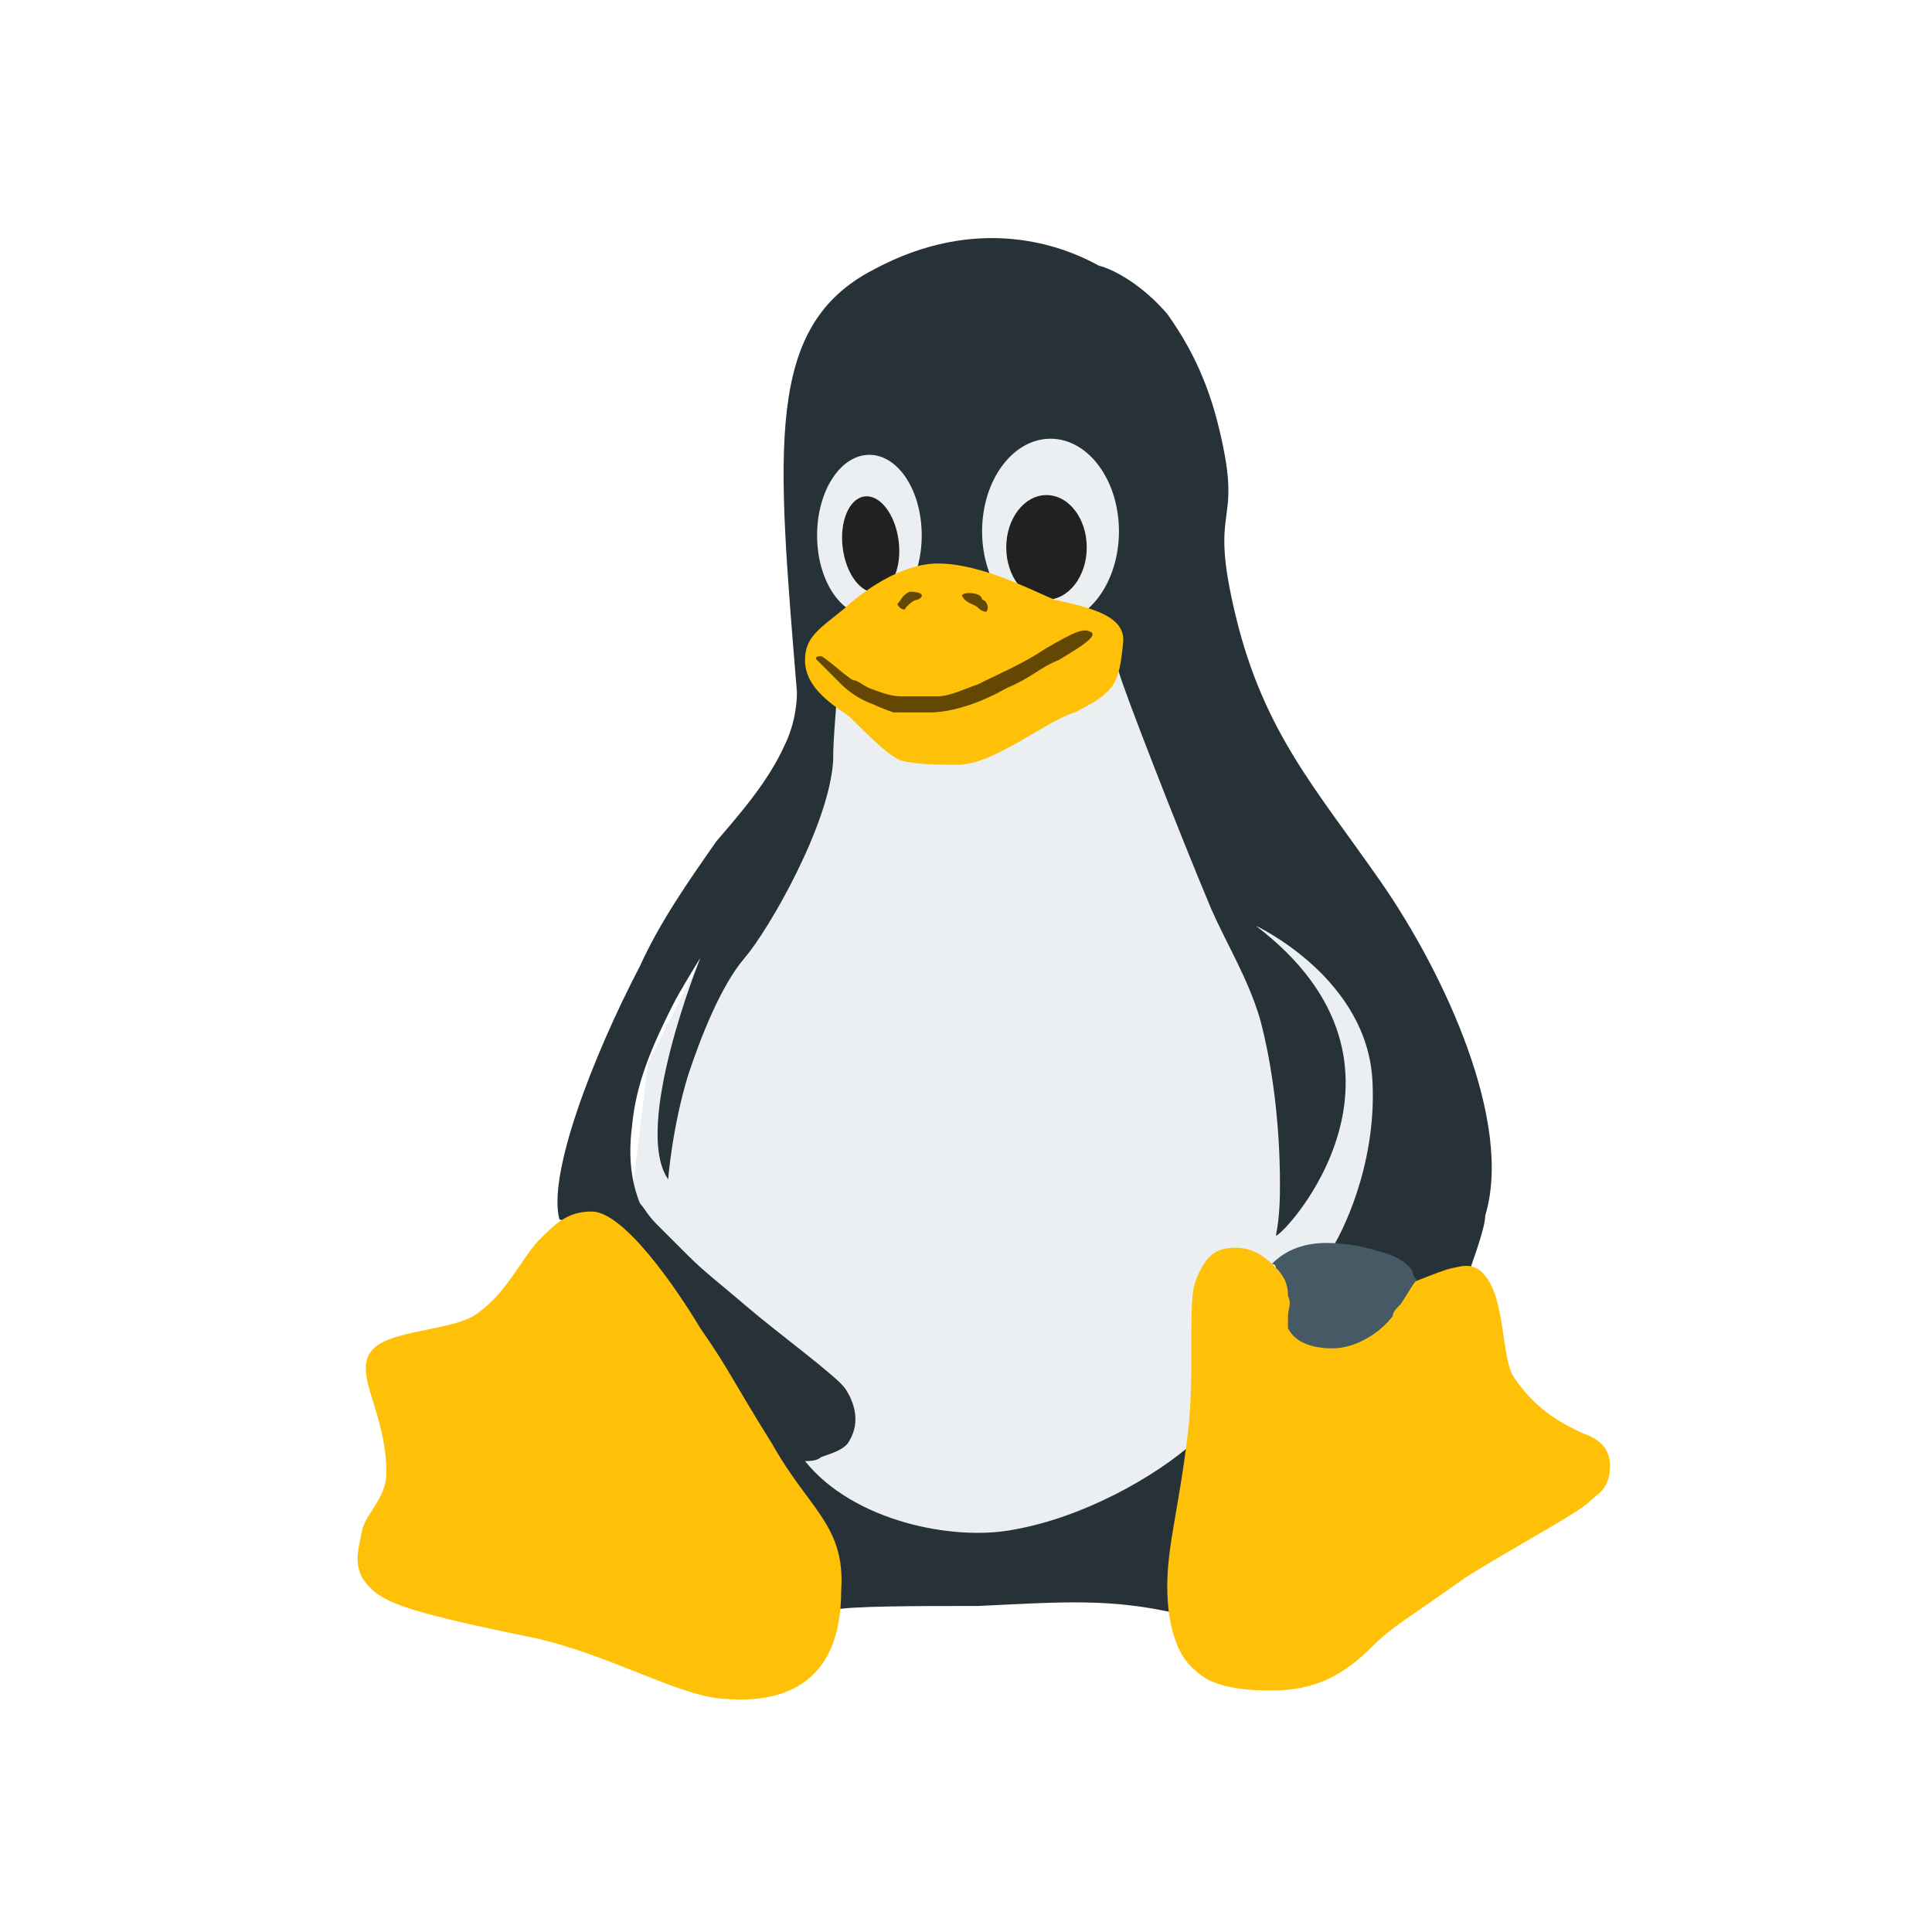
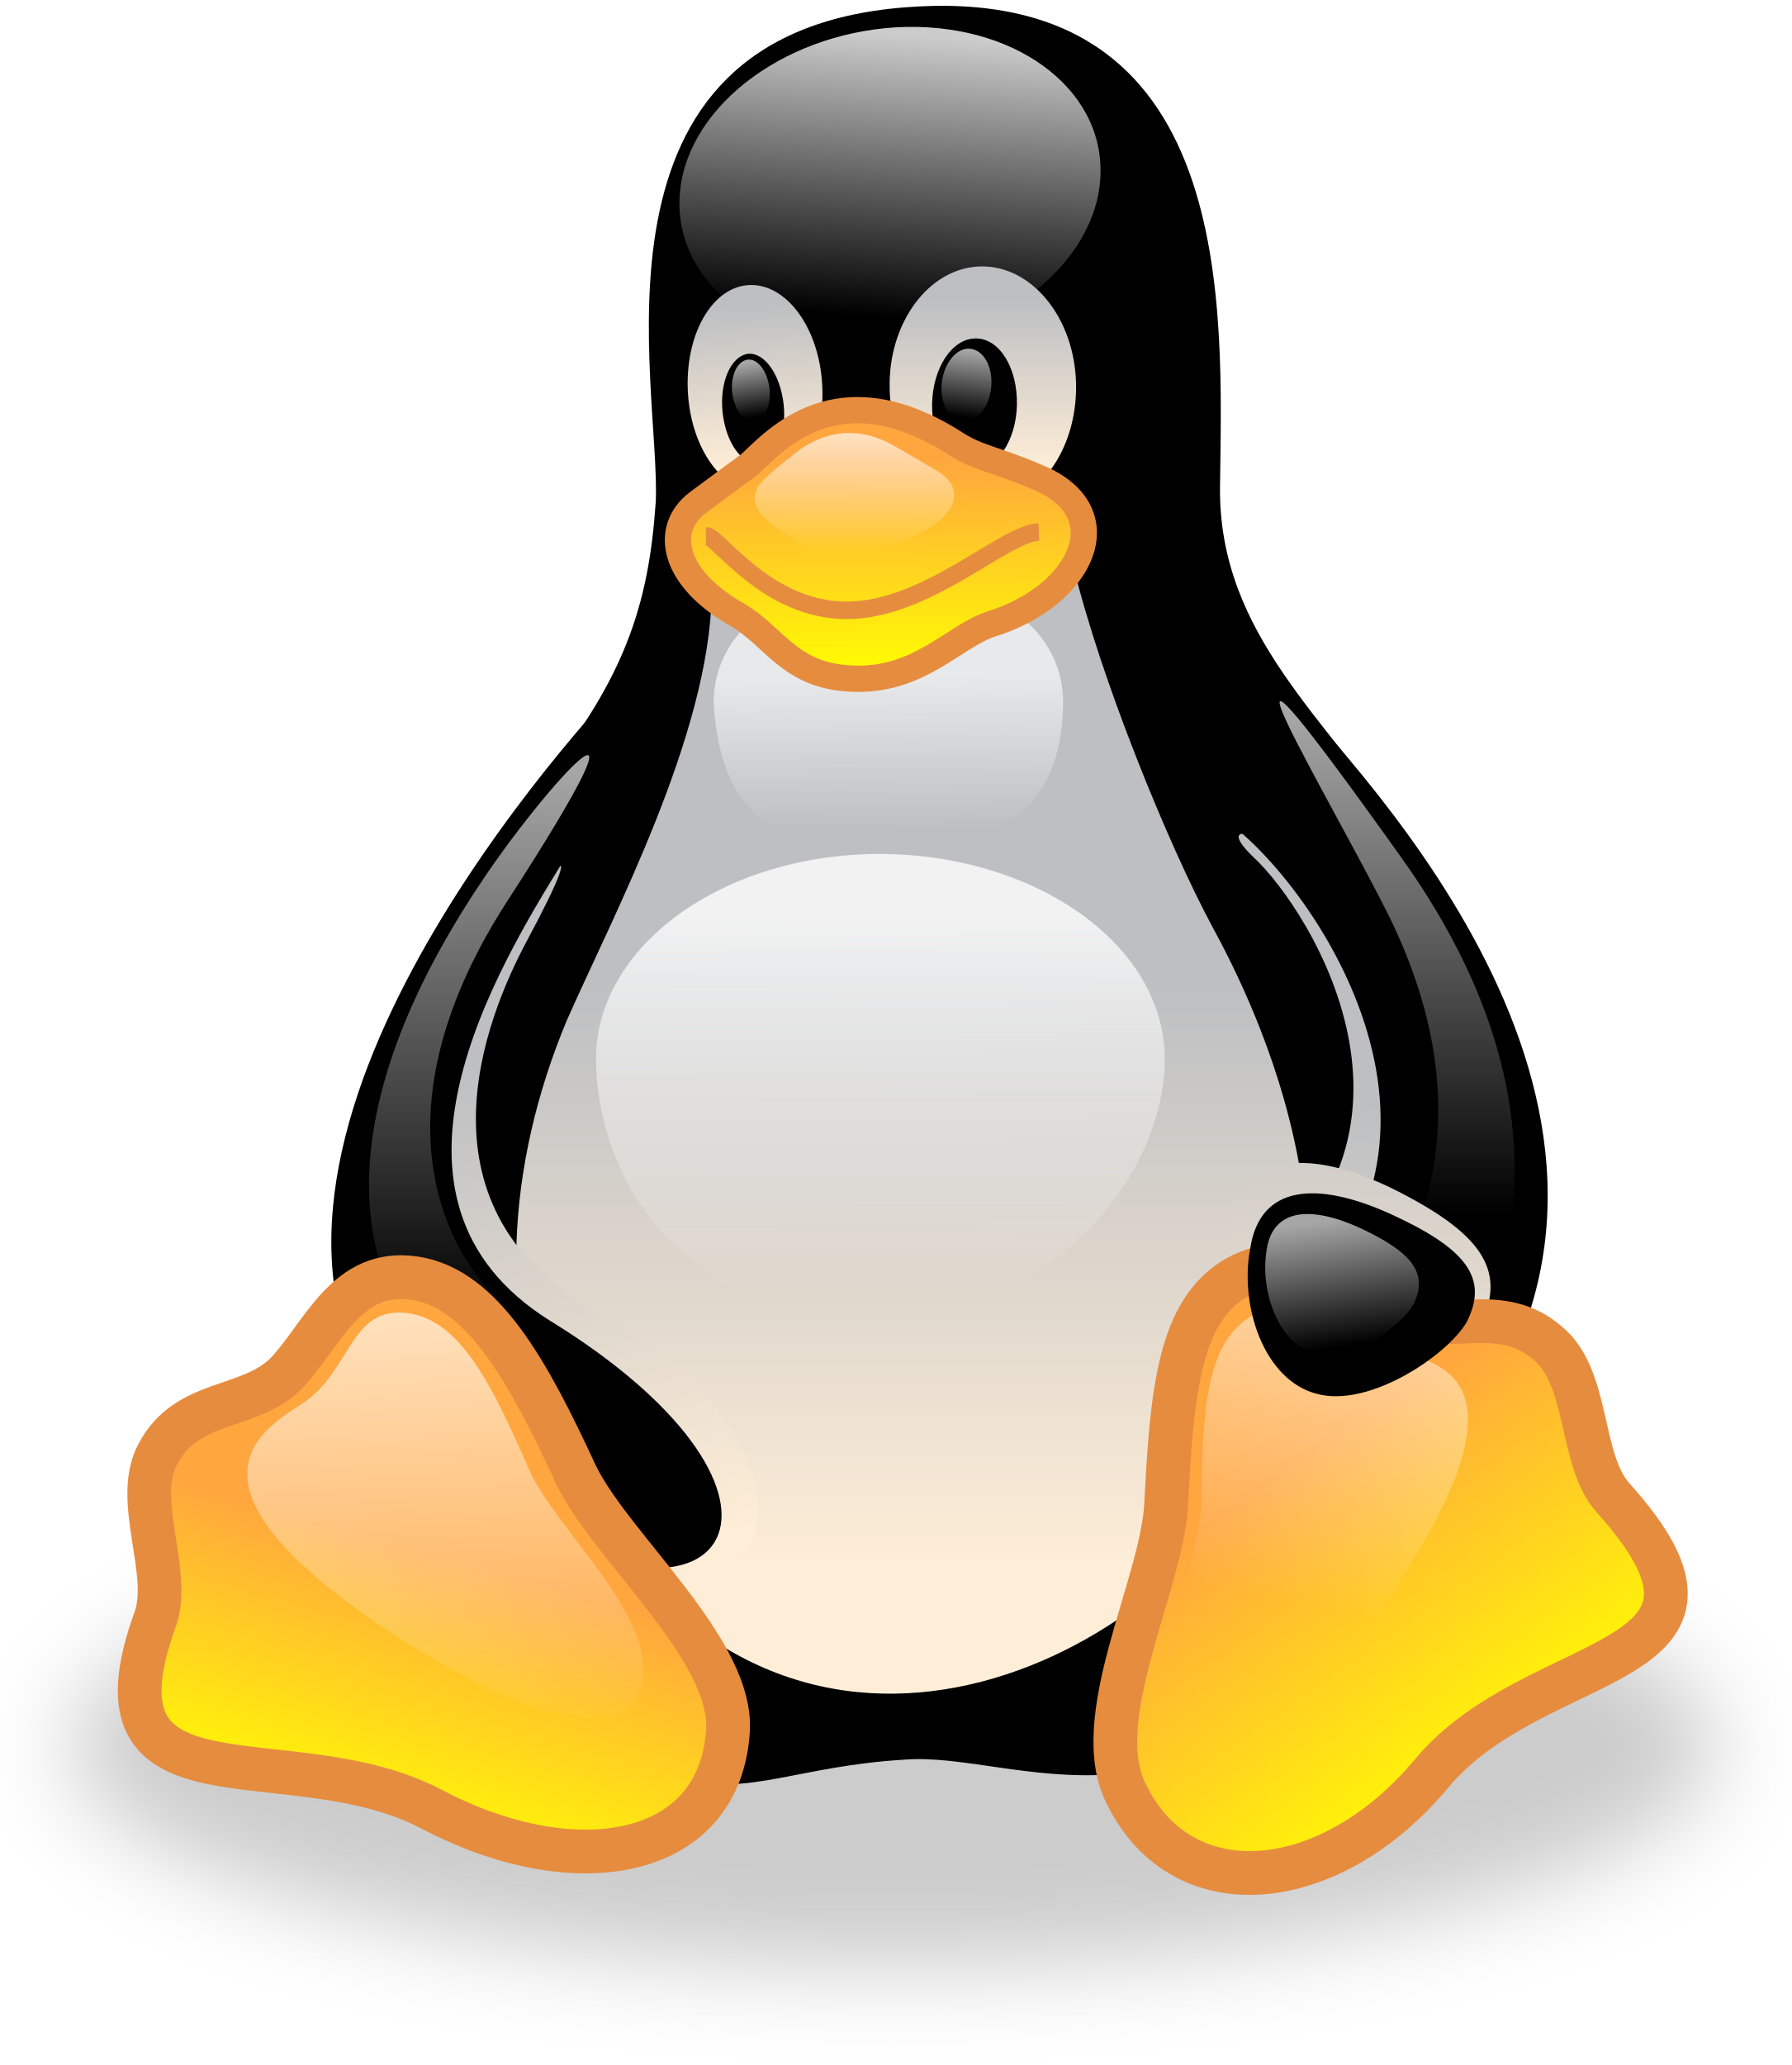
- <svg xmlns="http://www.w3.org/2000/svg" version="1.1" x="0px" y="0px" viewBox="0 2 48 48" enable-background="new 0 2 48 48" xml:space="preserve">
-   <polygon fill="#ECEFF1" points="20.1,18.2 20.2,20.5 18.6,23.5 16.1,28.4 15.6,32.5 17.4,38.3 21.5,40.6 27.7,40.6 33.5,36.2   36.1,29.3 30.1,22 28.4,17.9 " />
-   <path fill="#263238" d="M34.3,23.9c-1.6-2.3-2.9-3.7-3.6-6.6c-0.7-2.9,0.2-2.1-0.4-4.6c-0.3-1.3-0.8-2.2-1.3-2.9  c-0.6-0.7-1.3-1.1-1.7-1.2c-0.9-0.5-3-1.3-5.6,0.1c-2.7,1.4-2.4,4.4-1.9,10.5c0,0.4-0.1,0.9-0.3,1.3c-0.4,0.9-1.1,1.7-1.7,2.4  c-0.7,1-1.4,2-1.9,3.1c-1.2,2.3-2.3,5.2-2,6.3c0.5-0.1,6.8,9.5,6.8,9.7c0.4-0.1,2.1-0.1,3.6-0.1c2.1-0.1,3.3-0.2,5,0.2  c0-0.3-0.1-0.6-0.1-0.9c0-0.6,0.1-1.1,0.2-1.8c0.1-0.5,0.2-1,0.3-1.6c-1,0.9-2.8,1.9-4.5,2.2c-1.5,0.3-4-0.2-5.2-1.7  c0.1,0,0.3,0,0.4-0.1c0.3-0.1,0.6-0.2,0.7-0.4c0.3-0.5,0.1-1-0.1-1.3c-0.2-0.3-1.7-1.4-2.4-2c-0.7-0.6-1.1-0.9-1.5-1.3  c0,0-0.6-0.6-0.8-0.8c-0.2-0.2-0.3-0.4-0.4-0.5c-0.2-0.5-0.3-1.1-0.2-1.9c0.1-1.1,0.5-2,1-3c0.2-0.4,0.7-1.2,0.7-1.2  s-1.7,4.2-0.8,5.5c0,0,0.1-1.3,0.5-2.6c0.3-0.9,0.8-2.2,1.4-2.9s2.1-3.3,2.2-4.9c0-0.7,0.1-1.4,0.1-1.9c-0.4-0.4,6.6-1.4,7-0.3  c0.1,0.4,1.5,4,2.3,5.9c0.4,0.9,0.9,1.7,1.2,2.7c0.3,1.1,0.5,2.6,0.5,4.1c0,0.3,0,0.8-0.1,1.3c0.2,0,4.1-4.2-0.5-7.7  c0,0,2.8,1.3,2.9,3.9c0.1,2.1-0.8,3.8-1,4.1c0.1,0,2.1,0.9,2.2,0.9c0.4,0,1.2-0.3,1.2-0.3c0.1-0.3,0.4-1.1,0.4-1.4  C37.6,29.9,35.9,26.2,34.3,23.9z" />
-   <g>
-     <ellipse fill="#ECEFF1" cx="21.6" cy="15.3" rx="1.3" ry="2" />
-     <ellipse fill="#ECEFF1" cx="26.1" cy="15.2" rx="1.7" ry="2.3" />
+ <svg xmlns="http://www.w3.org/2000/svg" width="27.77" height="32" viewBox="0 0 256 295">
+   <defs>
+     <linearGradient id="logosLinuxTux0" x1="48.548%" x2="51.047%" y1="115.276%" y2="41.364%">
+       <stop offset="0%" stop-color="#FFEED7" />
+       <stop offset="100%" stop-color="#BDBFC2" />
+     </linearGradient>
+     <linearGradient id="logosLinuxTux1" x1="54.407%" x2="46.175%" y1="2.404%" y2="90.542%">
+       <stop offset="0%" stop-color="#FFF" stop-opacity=".8" />
+       <stop offset="100%" stop-color="#FFF" stop-opacity="0" />
+     </linearGradient>
+     <linearGradient id="logosLinuxTux2" x1="51.86%" x2="47.947%" y1="88.248%" y2="9.748%">
+       <stop offset="0%" stop-color="#FFEED7" />
+       <stop offset="100%" stop-color="#BDBFC2" />
+     </linearGradient>
+     <linearGradient id="logosLinuxTux3" x1="49.925%" x2="49.924%" y1="85.49%" y2="13.811%">
+       <stop offset="0%" stop-color="#FFEED7" />
+       <stop offset="100%" stop-color="#BDBFC2" />
+     </linearGradient>
+     <linearGradient id="logosLinuxTux4" x1="53.901%" x2="45.956%" y1="3.102%" y2="93.895%">
+       <stop offset="0%" stop-color="#FFF" stop-opacity=".65" />
+       <stop offset="100%" stop-color="#FFF" stop-opacity="0" />
+     </linearGradient>
+     <linearGradient id="logosLinuxTux5" x1="45.593%" x2="54.811%" y1="5.475%" y2="93.524%">
+       <stop offset="0%" stop-color="#FFF" stop-opacity=".65" />
+       <stop offset="100%" stop-color="#FFF" stop-opacity="0" />
+     </linearGradient>
+     <linearGradient id="logosLinuxTux6" x1="49.984%" x2="49.984%" y1="89.845%" y2="40.632%">
+       <stop offset="0%" stop-color="#FFEED7" />
+       <stop offset="100%" stop-color="#BDBFC2" />
+     </linearGradient>
+     <linearGradient id="logosLinuxTux7" x1="53.505%" x2="42.746%" y1="99.975%" y2="23.545%">
+       <stop offset="0%" stop-color="#FFEED7" />
+       <stop offset="100%" stop-color="#BDBFC2" />
+     </linearGradient>
+     <linearGradient id="logosLinuxTux8" x1="49.841%" x2="50.241%" y1="13.229%" y2="94.673%">
+       <stop offset="0%" stop-color="#FFF" stop-opacity=".8" />
+       <stop offset="100%" stop-color="#FFF" stop-opacity="0" />
+     </linearGradient>
+     <linearGradient id="logosLinuxTux9" x1="49.927%" x2="50.727%" y1="37.327%" y2="92.782%">
+       <stop offset="0%" stop-color="#FFF" stop-opacity=".65" />
+       <stop offset="100%" stop-color="#FFF" stop-opacity="0" />
+     </linearGradient>
+     <linearGradient id="logosLinuxTuxa" x1="49.876%" x2="49.876%" y1="2.299%" y2="81.204%">
+       <stop offset="0%" stop-color="#FFF" stop-opacity=".65" />
+       <stop offset="100%" stop-color="#FFF" stop-opacity="0" />
+     </linearGradient>
+     <linearGradient id="logosLinuxTuxb" x1="49.833%" x2="49.824%" y1="2.272%" y2="71.799%">
+       <stop offset="0%" stop-color="#FFF" stop-opacity=".65" />
+       <stop offset="100%" stop-color="#FFF" stop-opacity="0" />
+     </linearGradient>
+     <linearGradient id="logosLinuxTuxc" x1="53.467%" x2="38.949%" y1="48.921%" y2="98.1%">
+       <stop offset="0%" stop-color="#FFA63F" />
+       <stop offset="100%" stop-color="#FF0" />
+     </linearGradient>
+     <linearGradient id="logosLinuxTuxd" x1="52.373%" x2="47.579%" y1="143.009%" y2="-64.622%">
+       <stop offset="0%" stop-color="#FFEED7" />
+       <stop offset="100%" stop-color="#BDBFC2" />
+     </linearGradient>
+     <linearGradient id="logosLinuxTuxe" x1="30.581%" x2="65.887%" y1="34.024%" y2="89.175%">
+       <stop offset="0%" stop-color="#FFA63F" />
+       <stop offset="100%" stop-color="#FF0" />
+     </linearGradient>
+     <linearGradient id="logosLinuxTuxf" x1="59.572%" x2="48.361%" y1="-17.216%" y2="66.118%">
+       <stop offset="0%" stop-color="#FFF" stop-opacity=".65" />
+       <stop offset="100%" stop-color="#FFF" stop-opacity="0" />
+     </linearGradient>
+     <linearGradient id="logosLinuxTuxg" x1="47.769%" x2="51.373%" y1="1.565%" y2="104.313%">
+       <stop offset="0%" stop-color="#FFF" stop-opacity=".65" />
+       <stop offset="100%" stop-color="#FFF" stop-opacity="0" />
+     </linearGradient>
+     <linearGradient id="logosLinuxTuxh" x1="43.55%" x2="57.114%" y1="4.533%" y2="92.827%">
+       <stop offset="0%" stop-color="#FFF" stop-opacity=".65" />
+       <stop offset="100%" stop-color="#FFF" stop-opacity="0" />
+     </linearGradient>
+     <linearGradient id="logosLinuxTuxi" x1="49.733%" x2="50.558%" y1="17.609%" y2="99.385%">
+       <stop offset="0%" stop-color="#FFA63F" />
+       <stop offset="100%" stop-color="#FF0" />
+     </linearGradient>
+     <linearGradient id="logosLinuxTuxj" x1="50.17%" x2="49.68%" y1="2.89%" y2="94.17%">
+       <stop offset="0%" stop-color="#FFF" stop-opacity=".65" />
+       <stop offset="100%" stop-color="#FFF" stop-opacity="0" />
+     </linearGradient>
+     <filter id="logosLinuxTuxk" width="200%" height="200%" x="-50%" y="-50%" filterUnits="objectBoundingBox">
+       <feOffset in="SourceAlpha" result="shadowOffsetOuter1" />
+       <feGaussianBlur in="shadowOffsetOuter1" result="shadowBlurOuter1" stdDeviation="6.5" />
+     </filter>
+   </defs>
+   <g fill="none">
+     <path fill="#000" fill-opacity=".2" d="M235.125 249.359c0 17.355-52.617 31.497-117.54 31.497S.044 266.806.044 249.359c0-17.356 52.618-31.498 117.54-31.498c64.924 0 117.45 14.142 117.541 31.498" filter="url(#logosLinuxTuxk)" transform="translate(10)" />
+     <path fill="#000" d="M63.213 215.474c-11.387-16.346-13.591-69.606 12.947-102.39C89.292 97.383 92.69 86.455 93.7 71.67c.734-16.805-11.846-66.851 35.537-70.616c48.027-3.857 45.364 43.526 45.088 68.596c-.183 21.12 15.52 33.15 26.355 49.68c19.927 30.303 18.274 82.461-3.765 110.745c-27.916 35.354-51.791 20.018-67.678 21.304c-29.752 1.745-30.762 17.54-66.024-35.905" />
+     <path fill="url(#logosLinuxTux0)" d="M169.1 122.451c8.265 7.622 29.661 41.69-4.224 62.995c-11.937 7.438 10.653 35.721 21.488 22.039c19.193-24.61 6.98-63.913-4.591-77.963c-7.714-9.917-19.651-13.774-12.672-7.07" transform="translate(10)" />
+     <path fill="#000" stroke="#000" stroke-width=".977" d="M176.805 117.86c13.59 11.02 38.292 49.587 2.204 74.748c-11.846 7.806 10.468 32.508 23.049 19.927c43.618-43.894-1.102-94.308-16.53-111.664c-13.774-15.151-25.987 3.49-8.723 16.989z" />
+     <path fill="url(#logosLinuxTux1)" d="M147.245 25.02c-.459 12.581-14.325 23.51-30.946 24.52c-16.621 1.01-29.66-8.54-29.202-21.121c.46-12.581 14.326-23.509 30.947-24.519c16.62-.918 29.66 8.54 29.201 21.12" transform="translate(10)" />
+     <path fill="url(#logosLinuxTux2)" d="M107.483 54.957c.46 8.173-3.397 15.06-8.723 15.335c-5.326.276-10.01-6.06-10.469-14.233c-.459-8.173 3.398-15.06 8.724-15.335c5.326-.276 10.01 6.06 10.468 14.233" transform="translate(10)" />
+     <path fill="url(#logosLinuxTux3)" d="M117.125 55.6c.184 9.458 6.337 16.988 13.683 16.805c7.346-.184 13.131-7.99 12.948-17.54c-.184-9.458-6.336-16.988-13.683-16.804c-7.346.183-13.223 8.08-12.948 17.539" transform="translate(10)" />
+     <path fill="#000" d="M133.186 57.712c-.092 5.234 2.48 9.458 5.877 9.458c3.306 0 6.153-4.224 6.245-9.366c.091-5.234-2.48-9.459-5.878-9.459c-3.397 0-6.152 4.225-6.244 9.367m-21.212.092c.459 4.316-1.194 7.989-3.582 8.356c-2.387.276-4.683-2.938-5.142-7.254c-.46-4.316 1.194-7.99 3.581-8.357c2.388-.275 4.684 2.939 5.143 7.255" />
+     <path fill="url(#logosLinuxTux4)" d="M124.564 54.773c-.276 2.939 1.102 5.326 3.03 5.51c1.928.184 3.765-2.112 4.04-4.959c.276-2.938-1.102-5.326-3.03-5.51c-1.928-.183-3.765 2.113-4.04 4.96" transform="translate(10)" />
+     <path fill="url(#logosLinuxTux5)" d="M99.953 55.508c.276 2.388-.734 4.5-2.203 4.683c-1.47.184-2.847-1.653-3.123-4.132c-.275-2.388.735-4.5 2.204-4.683c1.47-.184 2.847 1.744 3.122 4.132" transform="translate(10)" />
+     <path fill="url(#logosLinuxTux6)" d="M71.027 145.684c6.52-14.785 20.386-40.772 20.662-60.883c0-15.978 47.843-19.835 51.7-3.856c3.856 15.978 13.59 39.853 19.834 51.424c6.245 11.478 24.335 48.118 5.051 80.074c-17.356 28.284-69.973 50.69-98.073-3.856c-9.55-18.917-7.806-42.333.826-62.903" transform="translate(10)" />
+     <path fill="url(#logosLinuxTux7)" d="M65.15 134.664c-5.601 10.56-17.172 38.293 11.112 53.445c30.395 16.162 30.303 49.312-6.245 33.517c-33.425-14.233-18.641-71.902-9.274-85.676c6.06-9.642 15.243-21.488 4.407-1.286" transform="translate(10)" />
+     <path fill="#000" stroke="#000" stroke-width="1.25" d="M79.925 122.727c-8.907 14.509-30.211 48.669-1.652 66.484c38.384 23.6 27.548 47.108-7.53 25.895c-49.404-29.568-5.97-89.257 13.774-112.03c22.59-25.529 4.316 4.683-4.592 19.65z" />
+     <path fill="url(#logosLinuxTux8)" d="M156.428 151.285c0 16.162-15.519 37.1-42.15 36.916c-27.456.183-39.118-20.754-39.118-36.916c0-16.161 18.182-29.293 40.588-29.293c22.498.092 40.68 13.132 40.68 29.293" transform="translate(10)" />
+     <path fill="url(#logosLinuxTux9)" d="M141.92 100.504c-.276 16.713-11.204 20.662-24.978 20.662c-13.775 0-23.784-2.48-24.978-20.662c0-11.387 11.203-17.998 24.978-17.998c13.774-.092 24.977 6.52 24.977 17.998" transform="translate(10)" />
+     <path fill="url(#logosLinuxTuxa)" d="M58.63 126.216c9-13.682 28.008-34.711 3.582 2.939c-19.835 31.038-7.346 50.965-.918 56.474c18.549 16.53 17.814 27.64 3.214 18.917c-31.314-18.641-24.794-50.047-5.878-78.33" transform="translate(10)" />
+     <path fill="url(#logosLinuxTuxb)" d="M188.936 131.818c-7.806-16.07-32.6-56.842 1.193-9.459c30.763 42.884 9.183 72.729 5.326 75.667c-3.856 2.939-16.804 8.908-13.04-1.469c3.858-10.377 22.958-30.028 6.52-64.74" transform="translate(10)" />
+     <path fill="url(#logosLinuxTuxc)" stroke="#E68C3F" stroke-width="6.25" d="M51.835 258.542c-20.57-10.928-50.414 2.112-39.578-27.457c2.204-6.704-3.214-16.805.275-23.325c4.133-7.989 13.04-6.244 18.366-11.57c5.234-5.51 8.54-15.06 18.366-13.59c9.734 1.468 16.254 13.406 23.049 28.099c5.05 10.468 22.865 25.253 21.672 37.007c-1.47 17.998-21.948 21.396-42.15 10.836z" transform="translate(10)" />
+     <path fill="url(#logosLinuxTuxd)" d="M201.608 189.119c-3.122 5.877-16.162 15.335-24.886 12.856c-8.815-2.388-12.856-15.795-11.111-25.988c1.653-11.386 11.111-12.03 23.05-6.336c12.855 6.336 16.712 11.662 12.947 19.468" transform="translate(10)" />
+     <path fill="url(#logosLinuxTuxe)" stroke="#E68C3F" stroke-width="6.251" d="M194.445 253.49c15.06-18.273 48.578-14.508 25.988-39.577c-4.775-5.418-3.306-16.989-9.183-21.947c-6.887-6.061-14.509-1.102-21.488-4.224c-6.979-3.398-14.325-9.918-22.865-5.327c-8.54 4.684-9.459 16.805-10.285 32.783c-.735 11.479-11.203 30.671-5.602 41.231c8.081 16.346 29.11 14.142 43.435-2.938z" transform="translate(10)" />
+     <path fill="url(#logosLinuxTuxf)" d="M187.925 229.064c23.325-34.435 5.97-34.16.092-36.823c-5.877-2.755-12.03-8.173-18.916-4.408c-6.888 3.857-7.255 13.775-7.439 26.814c-.275 9.367-8.08 25.07-3.397 33.793c5.693 10.193 19.467-4.591 29.66-19.376" transform="translate(10)" />
+     <path fill="url(#logosLinuxTuxg)" d="M47.06 234.023c-34.895-22.59-18.55-30.303-13.315-33.885c6.336-4.591 6.428-13.407 14.233-12.58c7.806.826 12.397 10.468 17.631 22.406c3.857 8.54 17.264 19.927 16.254 29.753c-1.285 11.57-19.743 3.948-34.803-5.694" transform="translate(10)" />
+     <path fill="#000" d="M209.588 188.843c-2.755 4.776-13.958 12.306-21.396 10.285c-7.622-1.928-11.112-12.672-9.55-20.753c1.377-9.183 9.55-9.642 19.834-5.05c10.928 4.958 14.326 9.182 11.112 15.518" />
+     <path fill="url(#logosLinuxTuxh)" d="M192.058 186.18c-1.745 3.306-9.091 8.54-14.234 7.163c-5.142-1.377-7.713-8.815-6.887-14.417c.735-6.336 6.244-6.704 13.223-3.581c7.53 3.49 9.918 6.428 7.898 10.835" transform="translate(10)" />
+     <path fill="url(#logosLinuxTuxi)" stroke="#E68C3F" stroke-width="3.75" d="M97.107 66.344c3.673-3.398 12.58-13.774 29.477-2.939c3.122 2.02 5.693 2.204 11.662 4.775c12.03 4.96 6.336 16.897-6.52 20.937c-5.51 1.745-10.468 8.449-20.386 7.806c-8.54-.46-10.744-6.06-15.978-9.091c-9.275-5.234-10.652-12.305-5.602-16.07c5.051-3.765 6.98-5.143 7.347-5.418z" transform="translate(10)" />
+     <path stroke="#E68C3F" stroke-width="2.5" d="M148.43 75.986c-5.05.275-15.979 11.203-27.457 11.203c-11.479 0-18.366-10.652-20.11-10.652" />
+     <path fill="url(#logosLinuxTuxj)" d="M102.8 65.426c1.837-1.653 7.622-6.153 15.244-1.562c1.653.919 3.306 1.929 5.693 3.306c4.867 2.847 2.48 6.98-3.398 9.55c-2.663 1.102-7.07 3.49-10.376 3.306c-3.673-.367-6.153-2.755-8.54-4.316c-4.5-2.938-4.224-5.418-2.112-7.346c1.56-1.47 3.305-2.847 3.49-2.938" transform="translate(10)" />
  </g>
-   <g>
-     <ellipse transform="matrix(-0.1254 -0.9921 0.9921 -0.1254 8.9754 38.9969)" fill="#212121" cx="21.7" cy="15.5" rx="1.2" ry="0.7" />
-     <ellipse fill="#212121" cx="26" cy="15.6" rx="1" ry="1.3" />
-   </g>
-   <g>
-     <path fill="#FFC107" d="M39.3,37.6c-0.4-0.2-1.1-0.5-1.7-1.4c-0.3-0.5-0.2-1.9-0.7-2.5c-0.3-0.4-0.7-0.2-0.8-0.2   c-0.9,0.2-3,1.6-4.4,0c-0.2-0.2-0.5-0.5-1-0.5c-0.5,0-0.7,0.2-0.9,0.6s-0.2,0.7-0.2,1.7c0,0.8,0,1.7-0.1,2.4   c-0.2,1.7-0.5,2.7-0.5,3.7c0,1.1,0.3,1.8,0.7,2.1c0.3,0.3,0.8,0.5,1.9,0.5c1.1,0,1.8-0.4,2.5-1.1c0.5-0.5,0.9-0.7,2.3-1.7   c1.1-0.7,2.8-1.6,3.1-1.9c0.2-0.2,0.5-0.3,0.5-0.9C40,37.9,39.6,37.7,39.3,37.6z" />
-     <path fill="#FFC107" d="M19.2,37.9c-1-1.6-1.1-1.9-1.8-2.9c-0.6-1-1.9-2.9-2.7-2.9c-0.6,0-0.9,0.3-1.3,0.7   c-0.4,0.4-0.8,1.3-1.5,1.8c-0.6,0.5-2.3,0.4-2.7,1c-0.4,0.6,0.4,1.5,0.4,3c0,0.6-0.5,1-0.6,1.4c-0.1,0.5-0.2,0.8,0,1.2   c0.4,0.6,0.9,0.8,4.3,1.5c1.8,0.4,3.5,1.4,4.6,1.5c1.1,0.1,3,0,3-2.7C21,39.9,20.1,39.5,19.2,37.9z" />
-     <path fill="#FFC107" d="M21.1,19.8C20.5,19.4,20,19,20,18.4c0-0.6,0.4-0.8,1-1.3c0.1-0.1,1.2-1.1,2.3-1.1s2.4,0.7,2.9,0.9   c0.9,0.2,1.8,0.4,1.7,1.1c-0.1,1-0.2,1.2-1.2,1.7c-0.7,0.2-2,1.3-2.9,1.3c-0.4,0-1,0-1.4-0.1C22.1,20.8,21.6,20.3,21.1,19.8z" />
-   </g>
-   <g>
-     <path fill="#634703" d="M20.9,19c0.2,0.2,0.5,0.4,0.8,0.5c0.2,0.1,0.5,0.2,0.5,0.2c0.4,0,0.7,0,0.9,0c0.5,0,1.2-0.2,1.9-0.6   c0.7-0.3,0.8-0.5,1.3-0.7c0.5-0.3,1-0.6,0.8-0.7c-0.2-0.1-0.4,0-1.1,0.4c-0.6,0.4-1.1,0.6-1.7,0.9c-0.3,0.1-0.7,0.3-1,0.3   c-0.3,0-0.6,0-0.9,0c-0.3,0-0.5-0.1-0.8-0.2c-0.2-0.1-0.3-0.2-0.4-0.2c-0.2-0.1-0.6-0.5-0.8-0.6c0,0-0.2,0-0.1,0.1   C20.6,18.7,20.7,18.8,20.9,19z" />
-     <path fill="#634703" d="M23.9,16.8c0.1,0.2,0.3,0.2,0.4,0.3c0.1,0.1,0.2,0.1,0.2,0.1c0.1-0.1,0-0.3-0.1-0.3   C24.4,16.7,23.9,16.7,23.9,16.8z" />
-     <path fill="#634703" d="M22.3,17c0,0.1,0.2,0.2,0.2,0.1c0.1-0.1,0.2-0.2,0.3-0.2c0.2-0.1,0.1-0.2-0.2-0.2   C22.4,16.8,22.4,16.9,22.3,17z" />
-   </g>
-   <path fill="#455A64" d="M32,34.7c0,0.1,0,0.2,0,0.3c0.2,0.4,0.7,0.5,1.1,0.5c0.6,0,1.2-0.4,1.5-0.8c0-0.1,0.1-0.2,0.2-0.3  c0.2-0.3,0.3-0.5,0.4-0.6c0,0-0.1-0.1-0.1-0.2c-0.1-0.2-0.4-0.4-0.8-0.5c-0.3-0.1-0.8-0.2-1-0.2c-0.9-0.1-1.4,0.2-1.7,0.5  c0,0,0.1,0,0.1,0.1c0.2,0.2,0.3,0.4,0.3,0.7C32.1,34.4,32,34.5,32,34.7z" />
</svg>
